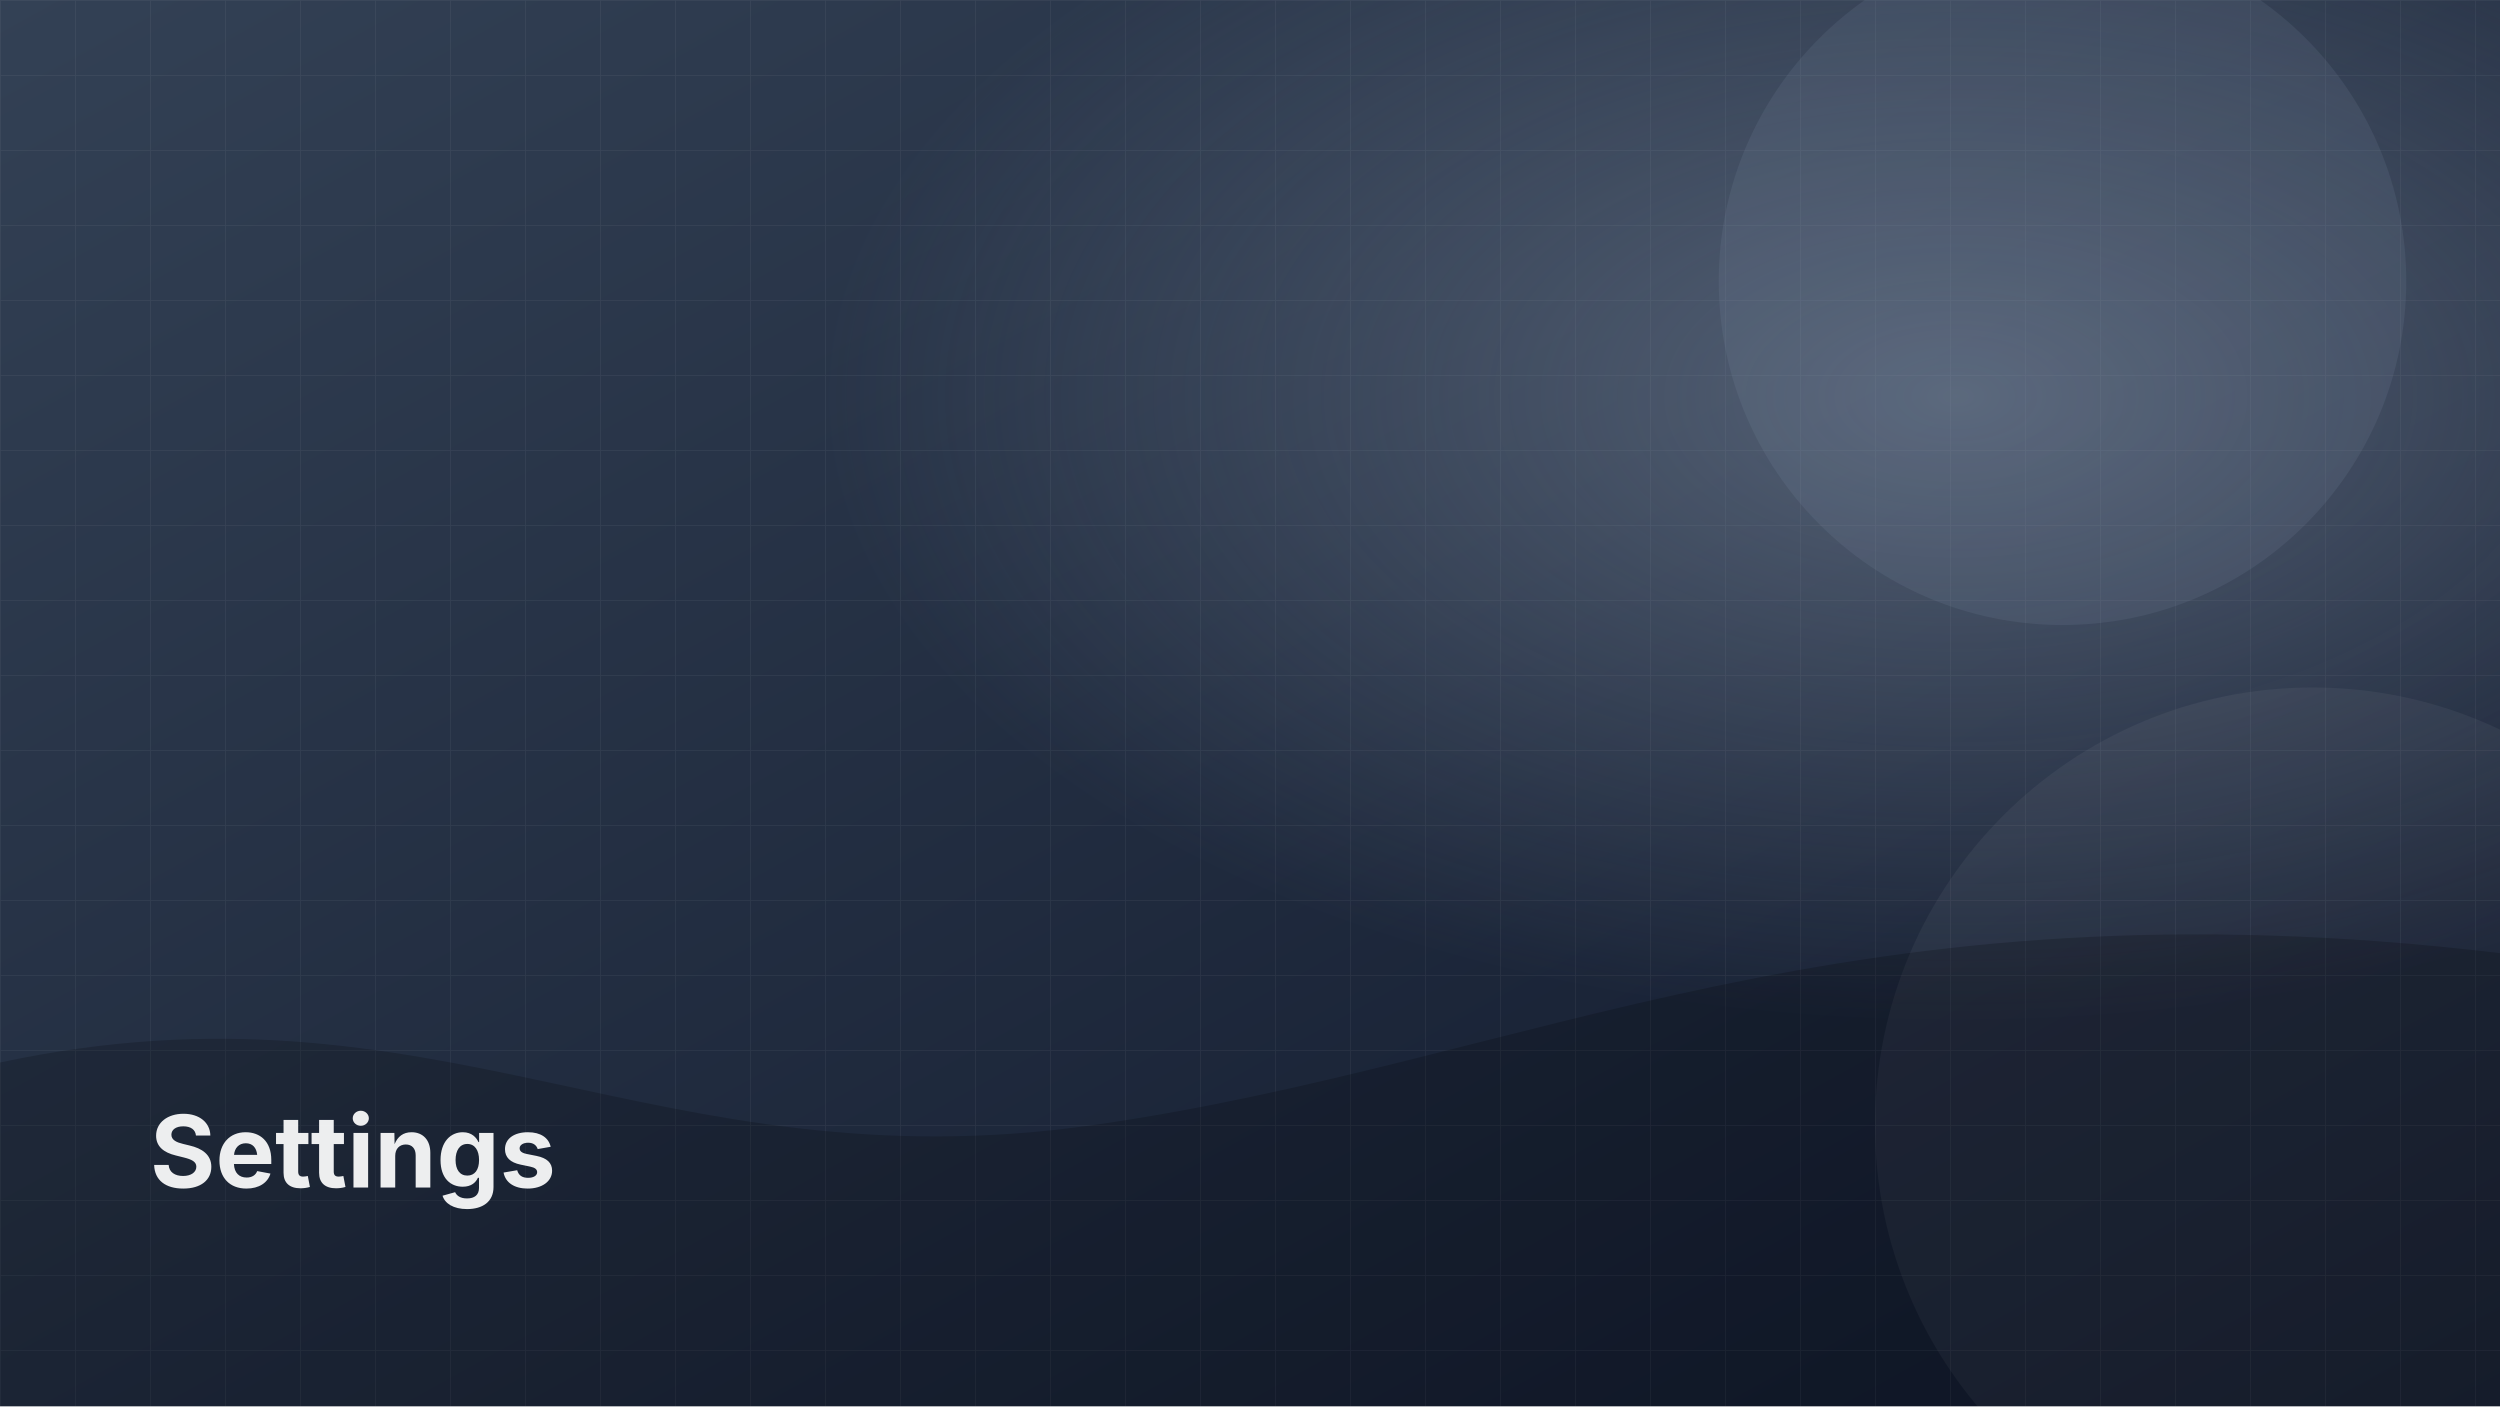
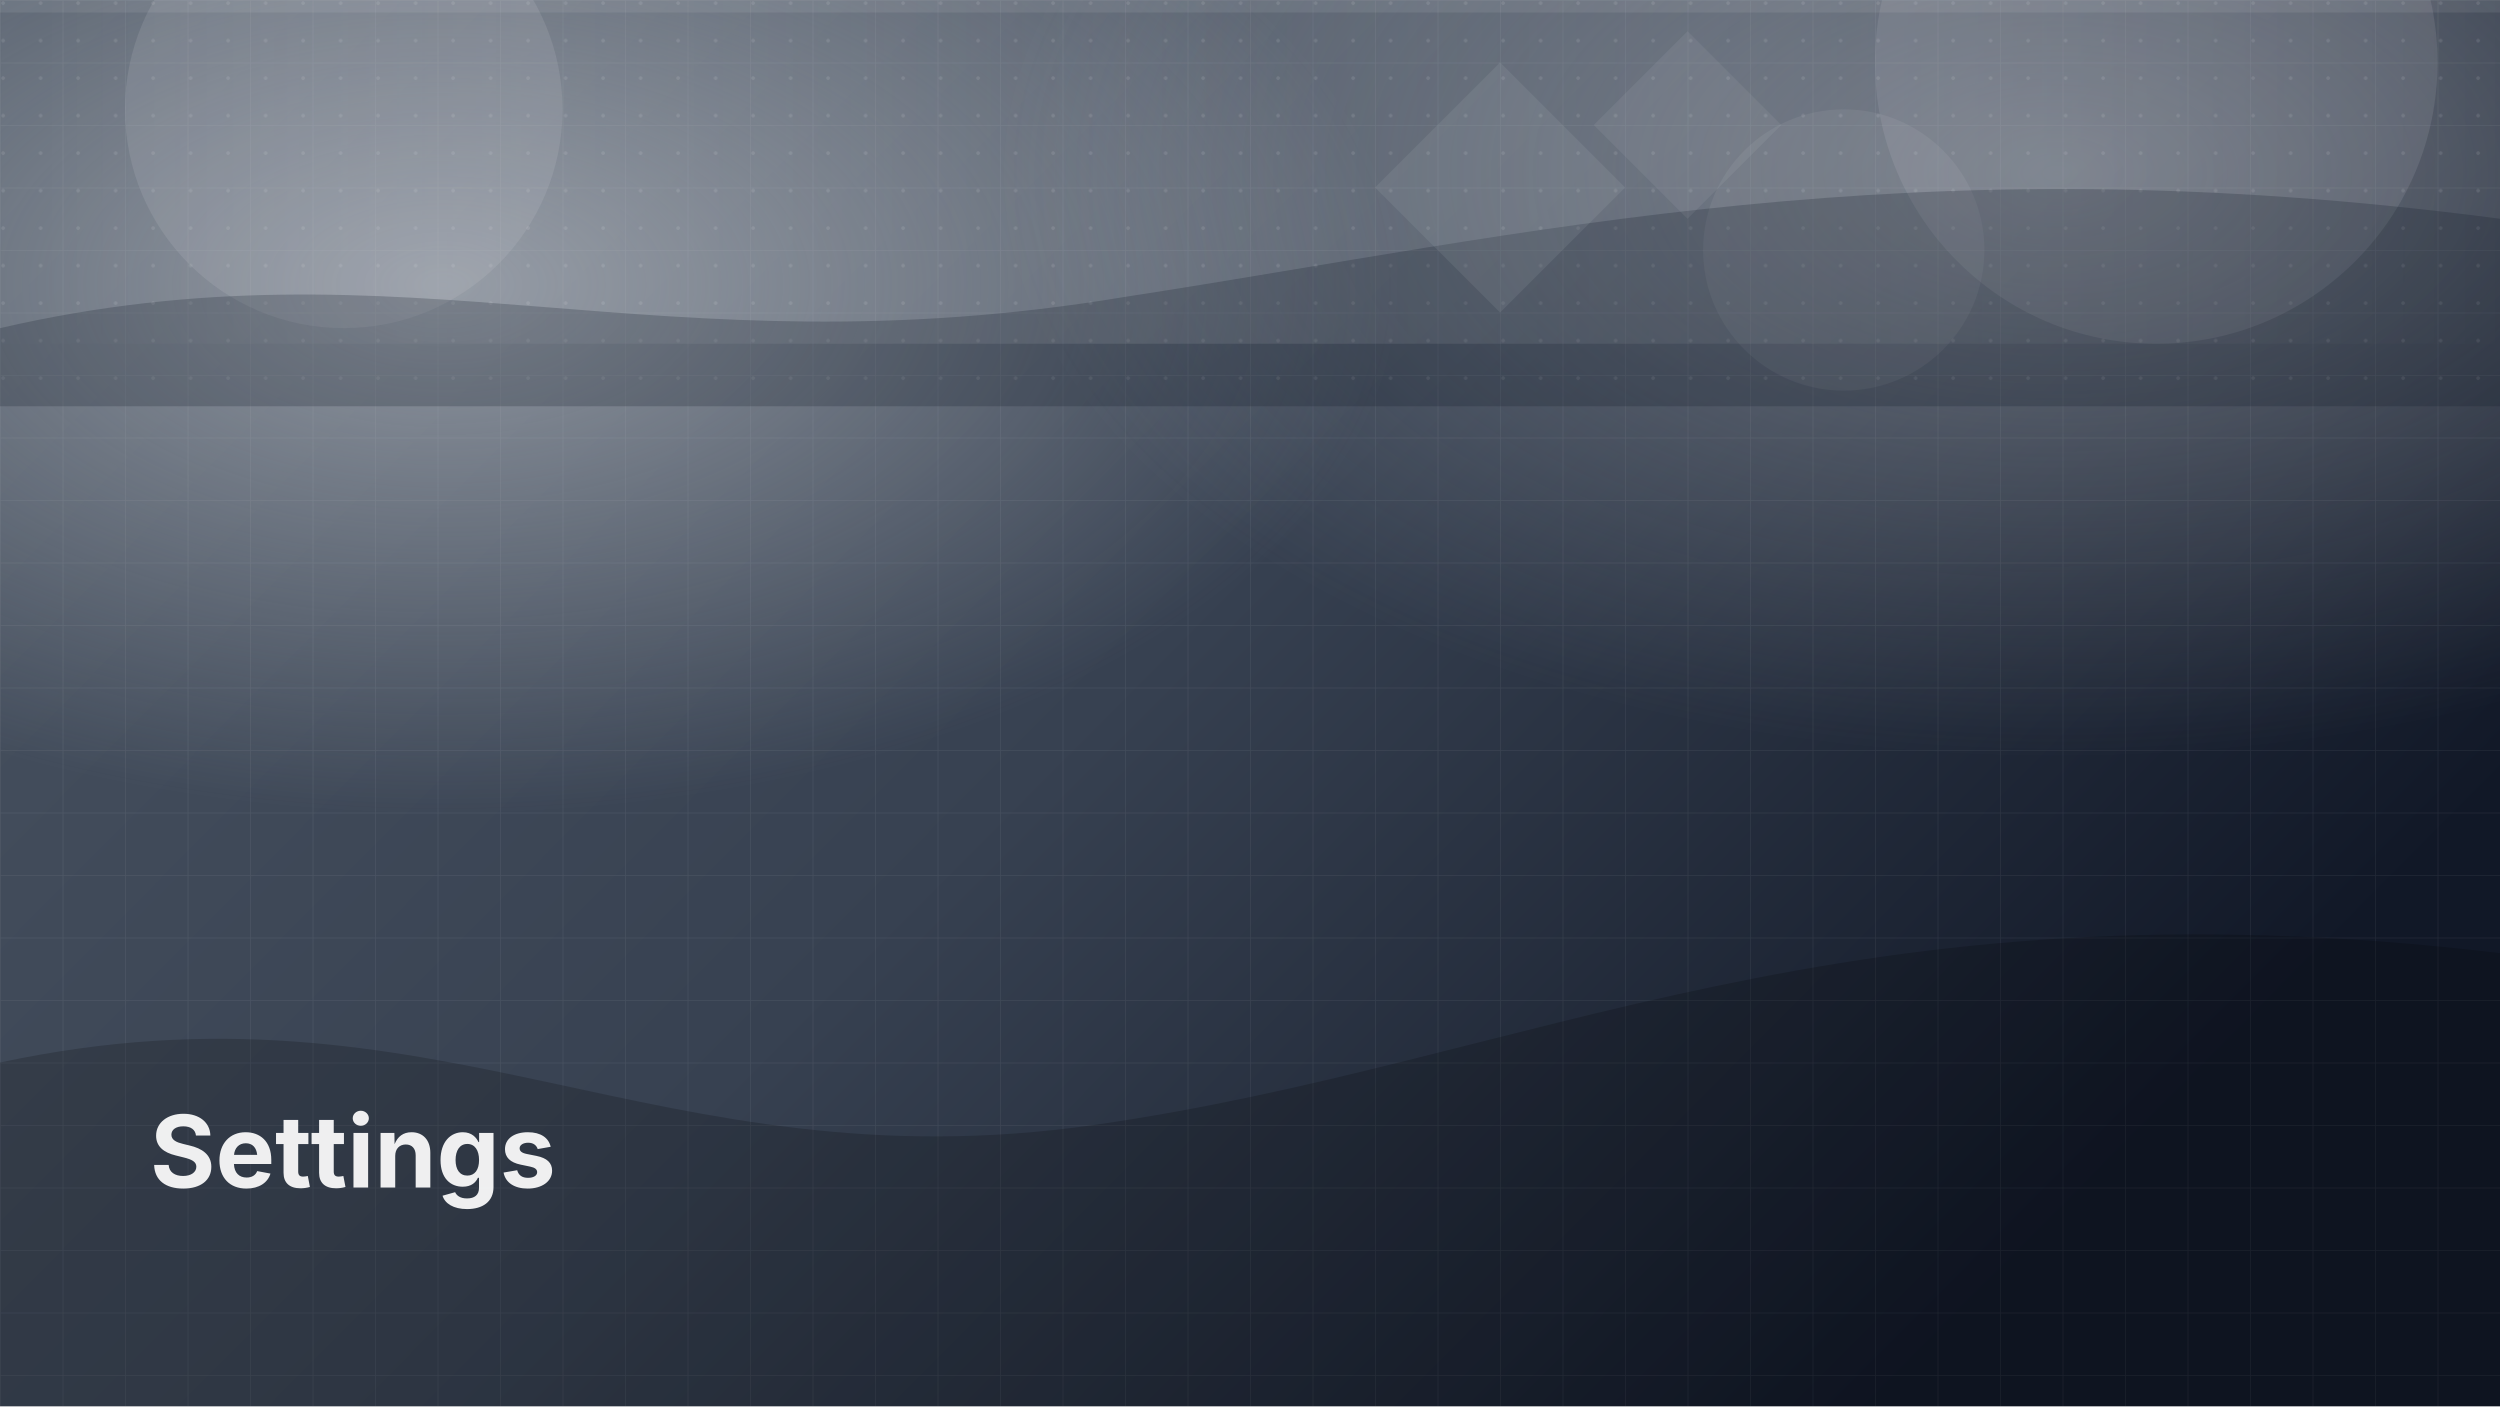
<svg xmlns="http://www.w3.org/2000/svg" width="1600" height="900" viewBox="0 0 1600 900" role="img" aria-label="Settings">
  <defs>
-     <linearGradient id="g" x1="0" y1="0" x2="1" y2="1">
-       <stop offset="0%" stop-color="#334155" />
-       <stop offset="100%" stop-color="#0f172a" />
+     <linearGradient id="g" x1="0" y1="0" x2="1" y2="0.55">
+       <stop offset="0%" stop-color="#4b5563" />
+       <stop offset="55%" stop-color="#374151" />
+       <stop offset="100%" stop-color="#111827" />
    </linearGradient>
-     <radialGradient id="glow" cx="78%" cy="28%" r="45%">
-       <stop offset="0%" stop-color="#94a3b8" stop-opacity="0.45" />
-       <stop offset="100%" stop-color="#94a3b8" stop-opacity="0" />
+     <linearGradient id="sheen" x1="0" y1="0" x2="1" y2="0">
+       <stop offset="0%" stop-color="#ffffff" stop-opacity="0" />
+       <stop offset="45%" stop-color="#d1d5db" stop-opacity="0.18" />
+       <stop offset="100%" stop-color="#ffffff" stop-opacity="0" />
+     </linearGradient>
+     <radialGradient id="glowA" cx="18%" cy="20%" r="38%">
+       <stop offset="0%" stop-color="#d1d5db" stop-opacity="0.55" />
+       <stop offset="100%" stop-color="#d1d5db" stop-opacity="0" />
    </radialGradient>
-     <pattern id="grid" width="48" height="48" patternUnits="userSpaceOnUse">
-       <path d="M48 0H0V48" fill="none" stroke="white" stroke-opacity="0.06" stroke-width="1" />
+     <radialGradient id="glowB" cx="82%" cy="12%" r="42%">
+       <stop offset="0%" stop-color="#d1d5db" stop-opacity="0.4" />
+       <stop offset="100%" stop-color="#d1d5db" stop-opacity="0" />
+     </radialGradient>
+     <pattern id="grid" width="40" height="40" patternUnits="userSpaceOnUse">
+       <path d="M40 0H0V40" fill="none" stroke="white" stroke-opacity="0.07" stroke-width="1" />
+     </pattern>
+     <pattern id="dots" width="24" height="24" patternUnits="userSpaceOnUse">
+       <circle cx="2" cy="2" r="1.2" fill="white" fill-opacity="0.1" />
    </pattern>
  </defs>
  <rect width="1600" height="900" fill="url(#g)" />
  <rect width="1600" height="900" fill="url(#grid)" />
-   <rect width="1600" height="900" fill="url(#glow)" />
-   <circle cx="1320" cy="180" r="220" fill="#94a3b8" fill-opacity="0.12" />
-   <circle cx="1480" cy="720" r="280" fill="white" fill-opacity="0.05" />
+   <rect width="1600" height="220" fill="url(#sheen)" />
+   <rect width="1600" height="900" fill="url(#glowA)" />
+   <rect width="1600" height="900" fill="url(#glowB)" />
+   <rect width="1600" height="260" fill="url(#dots)" />
+   <circle cx="220" cy="70" r="140" fill="#d1d5db" fill-opacity="0.14" />
+   <circle cx="1380" cy="40" r="180" fill="#d1d5db" fill-opacity="0.12" />
+   <circle cx="1180" cy="160" r="90" fill="#ffffff" fill-opacity="0.06" />
+   <path d="M0 210 C260 150 420 240 720 190 C980 150 1220 90 1600 140 V260 H0 Z" fill="#111827" fill-opacity="0.22" />
+   <path d="M0 0 H1600 V8 H0 Z" fill="#ffffff" fill-opacity="0.08" />
+   <path d="M960 40 L1040 120 L960 200 L880 120 Z" fill="#d1d5db" fill-opacity="0.1" />
+   <path d="M1080 20 L1140 80 L1080 140 L1020 80 Z" fill="#ffffff" fill-opacity="0.06" />
  <path d="M0 680 C280 620 420 760 700 720 C980 680 1180 560 1600 610 V900 H0 Z" fill="black" fill-opacity="0.18" />
  <text x="96" y="760" fill="white" fill-opacity="0.92" font-family="ui-sans-serif, system-ui, -apple-system, Segoe UI, sans-serif" font-size="64" font-weight="650">Settings</text>
</svg>
